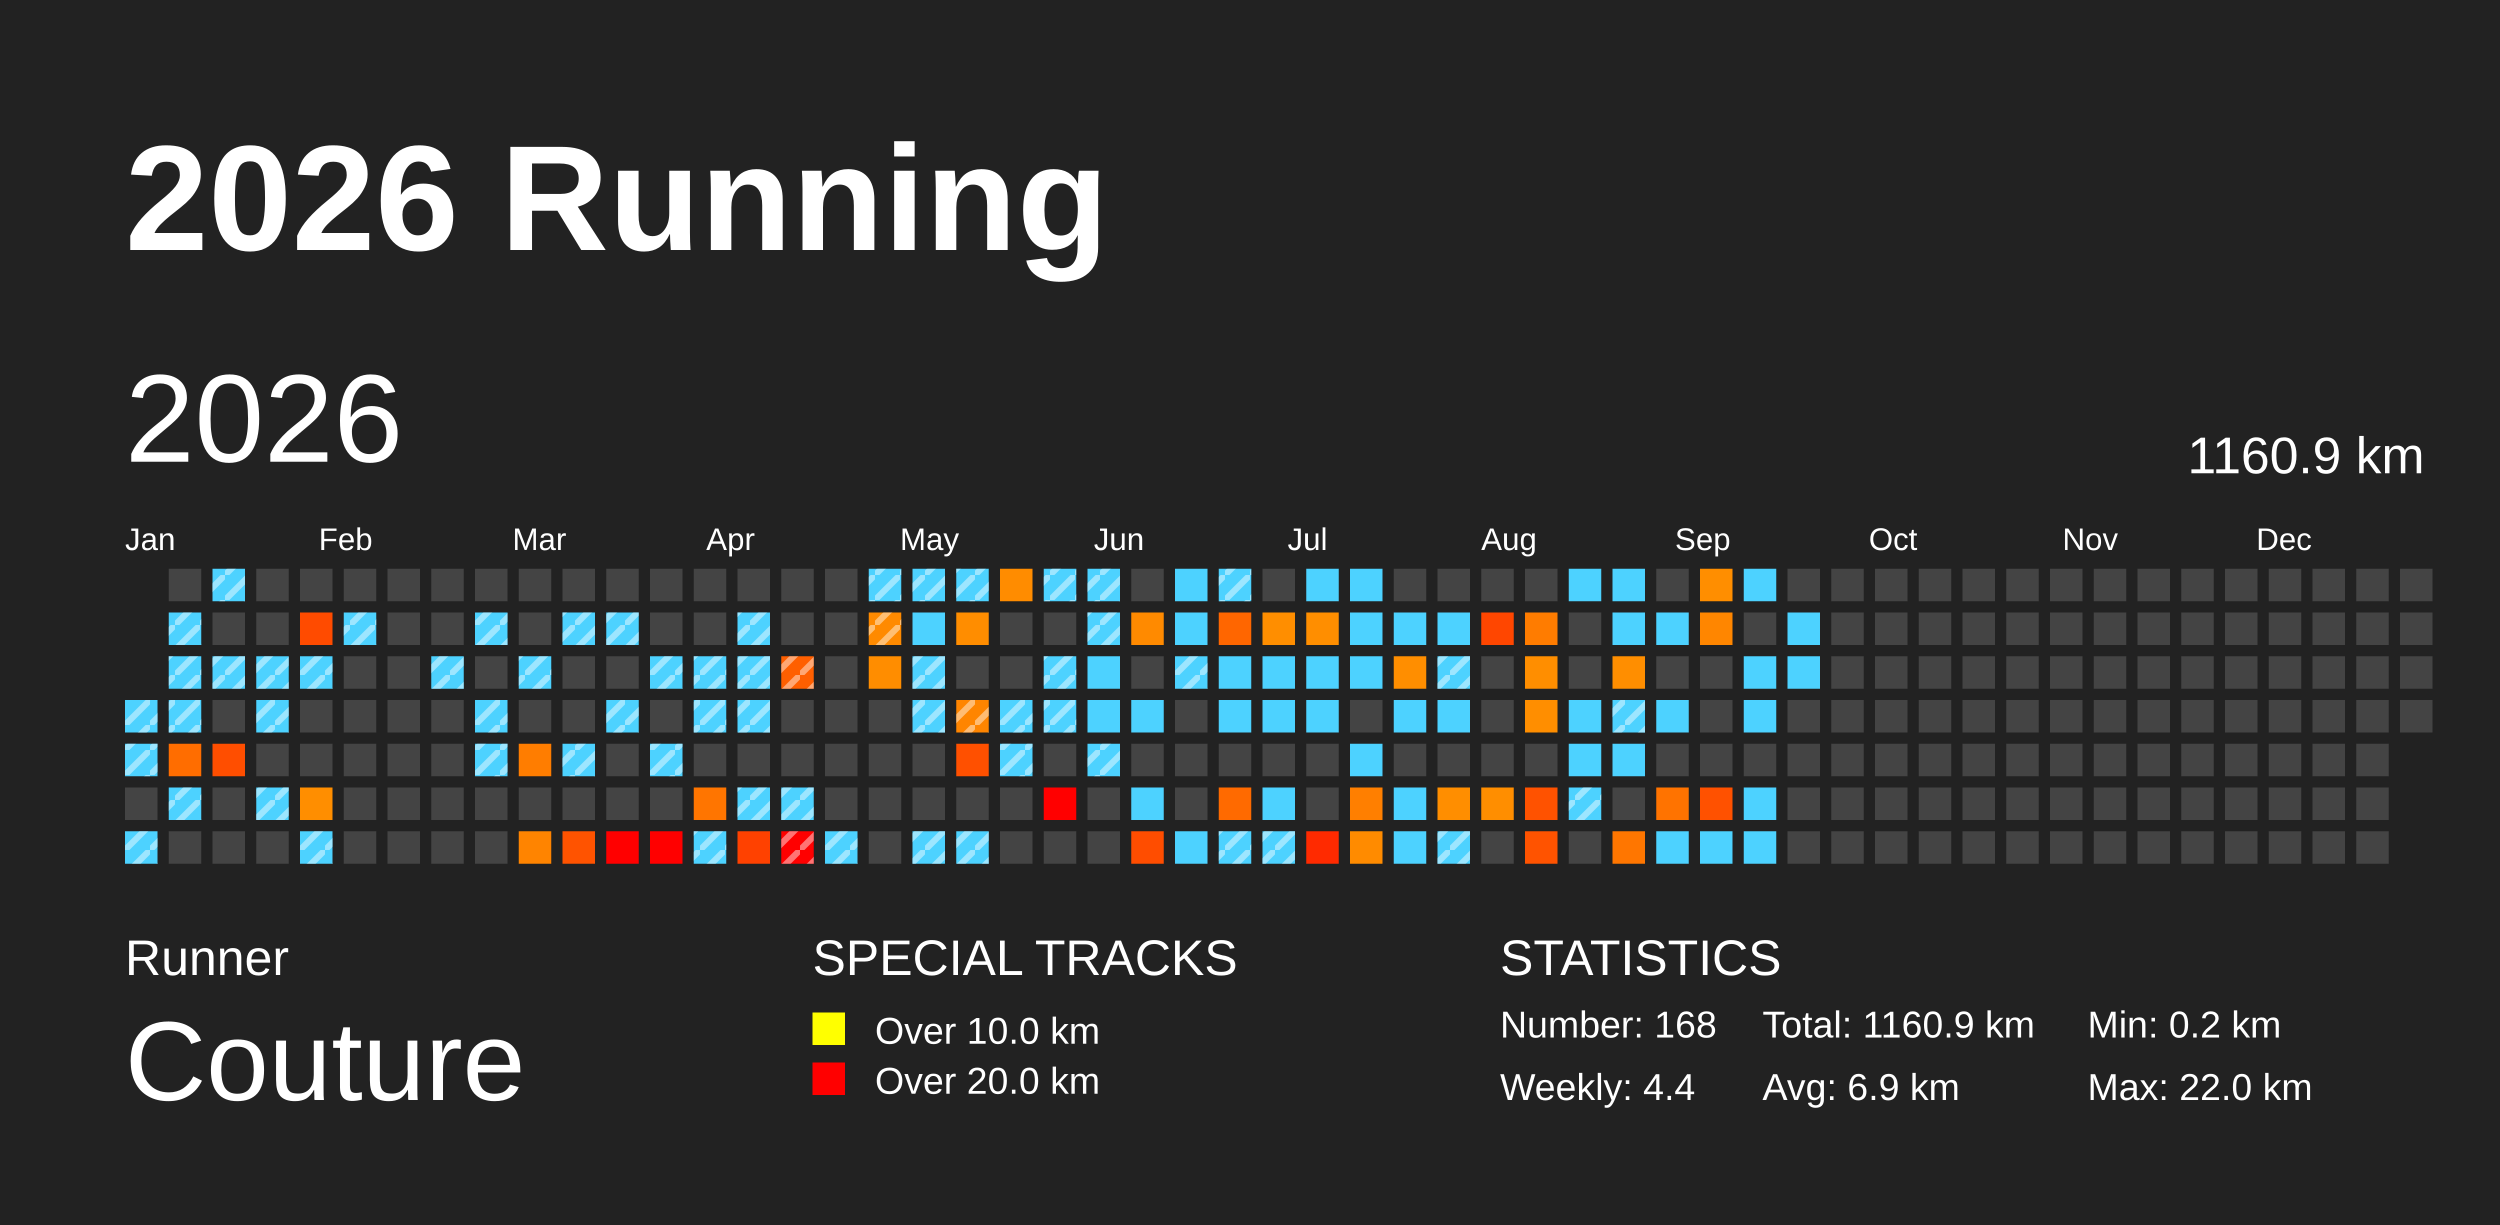
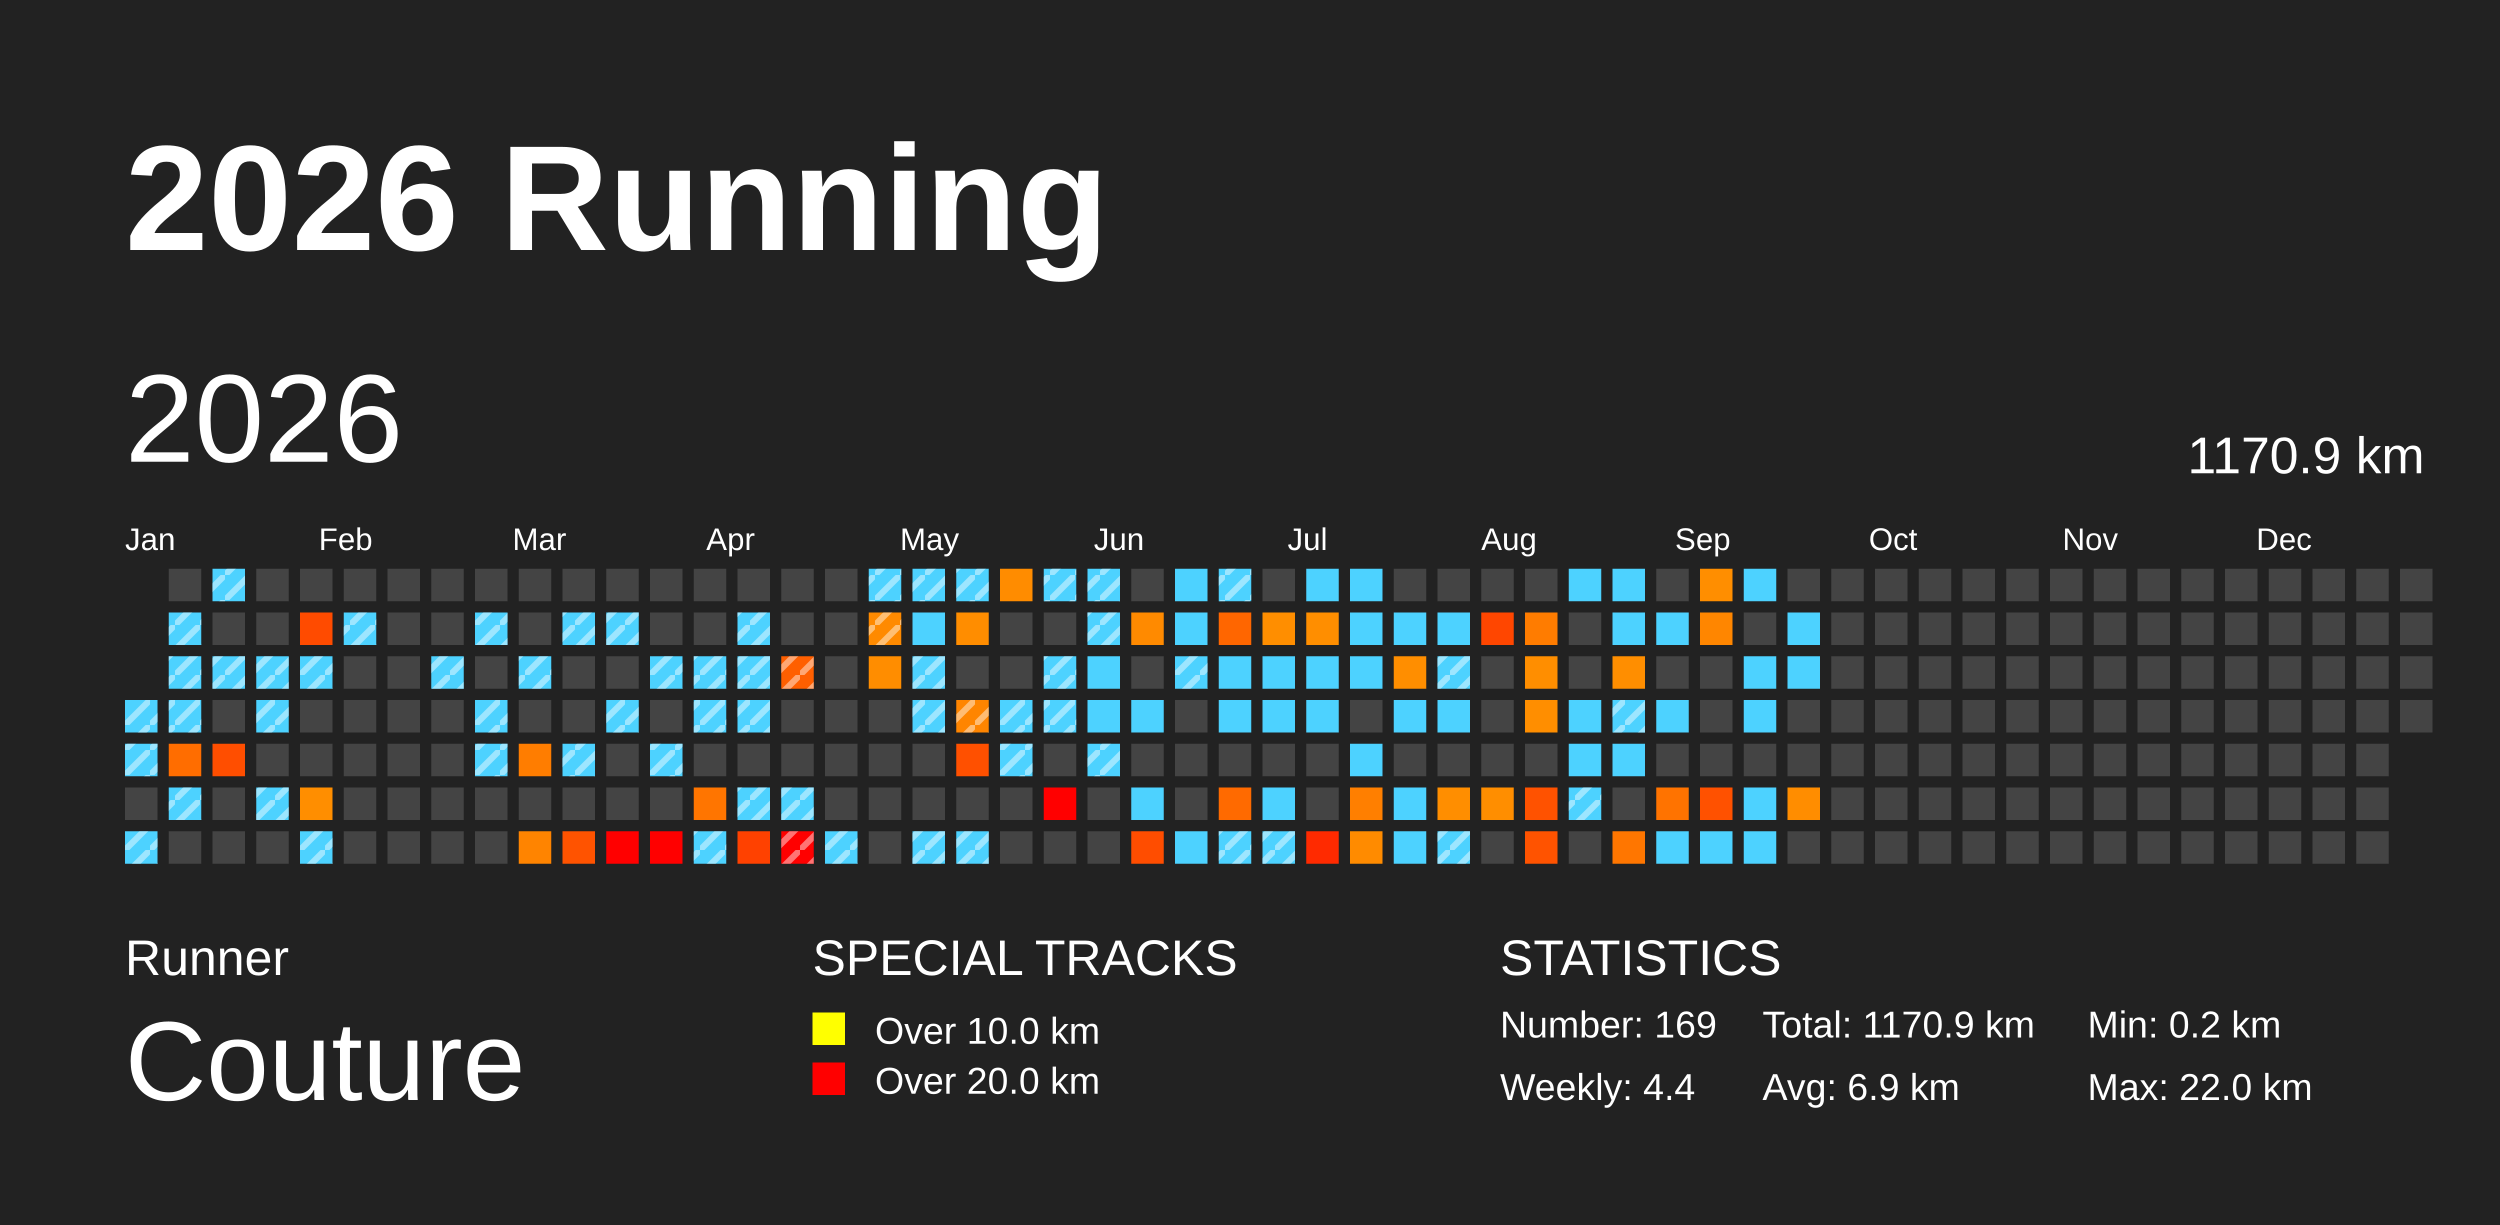
<svg xmlns="http://www.w3.org/2000/svg" baseProfile="full" height="98mm" version="1.1" viewBox="0,0,200,98" width="200mm">
  <defs>
    <pattern height="2" id="indoor-stripe" patternUnits="userSpaceOnUse" width="2">
      <line stroke="white" stroke-opacity="0.45" stroke-width="0.5" x1="0" x2="2" y1="2" y2="0" />
    </pattern>
  </defs>
  <rect fill="#222222" height="98" width="200" x="0" y="0" />
  <text fill="#FFFFFF" style="font-size:12px; font-family:Arial; font-weight:bold;" x="10" y="20">2026 Running</text>
  <text fill="#FFFFFF" style="font-size:4px; font-family:Arial" x="10" y="78">Runner</text>
  <text fill="#FFFFFF" style="font-size:9px; font-family:Arial" x="10" y="88">Couture</text>
  <text fill="#FFFFFF" style="font-size:4px; font-family:Arial" x="65" y="78">SPECIAL TRACKS</text>
  <rect fill="yellow" height="2.6" width="2.6" x="65" y="81" />
  <text fill="#FFFFFF" style="font-size:3px; font-family:Arial" x="70" y="83.5">Over 10.0 km</text>
  <rect fill="red" height="2.6" width="2.6" x="65" y="85" />
  <text fill="#FFFFFF" style="font-size:3px; font-family:Arial" x="70" y="87.5">Over 20.0 km</text>
  <text fill="#FFFFFF" style="font-size:4px; font-family:Arial" x="120" y="78">STATISTICS</text>
-   <text fill="#FFFFFF" style="font-size:3px; font-family:Arial" x="120" y="83">Number: 168</text>
+   <text fill="#FFFFFF" style="font-size:3px; font-family:Arial" x="120" y="83">Number: 169</text>
  <text fill="#FFFFFF" style="font-size:3px; font-family:Arial" x="120" y="88">Weekly: 4.4</text>
-   <text fill="#FFFFFF" style="font-size:3px; font-family:Arial" x="141" y="83">Total: 1160.9 km</text>
+   <text fill="#FFFFFF" style="font-size:3px; font-family:Arial" x="141" y="83">Total: 1170.9 km</text>
  <text fill="#FFFFFF" style="font-size:3px; font-family:Arial" x="141" y="88">Avg: 6.9 km</text>
  <text fill="#FFFFFF" style="font-size:3px; font-family:Arial" x="167" y="83">Min: 0.2 km</text>
  <text fill="#FFFFFF" style="font-size:3px; font-family:Arial" x="167" y="88">Max: 22.0 km</text>
  <text dominant-baseline="hanging" fill="#FFFFFF" style="font-size:10.0px; font-family:Arial;" x="10" y="30">2026</text>
-   <text dominant-baseline="hanging" fill="#FFFFFF" style="font-size:4.125px; font-family:Arial;" x="175" y="35">1160.9 km</text>
+   <text dominant-baseline="hanging" fill="#FFFFFF" style="font-size:4.125px; font-family:Arial;" x="175" y="35">1170.9 km</text>
  <text fill="#FFFFFF" style="font-size:2.5px; font-family:Arial" x="10.0" y="44">Jan</text>
  <text fill="#FFFFFF" style="font-size:2.5px; font-family:Arial" x="25.5" y="44">Feb</text>
  <text fill="#FFFFFF" style="font-size:2.5px; font-family:Arial" x="41.0" y="44">Mar</text>
  <text fill="#FFFFFF" style="font-size:2.5px; font-family:Arial" x="56.5" y="44">Apr</text>
  <text fill="#FFFFFF" style="font-size:2.5px; font-family:Arial" x="72.0" y="44">May</text>
  <text fill="#FFFFFF" style="font-size:2.5px; font-family:Arial" x="87.5" y="44">Jun</text>
  <text fill="#FFFFFF" style="font-size:2.5px; font-family:Arial" x="103.0" y="44">Jul</text>
  <text fill="#FFFFFF" style="font-size:2.5px; font-family:Arial" x="118.5" y="44">Aug</text>
  <text fill="#FFFFFF" style="font-size:2.5px; font-family:Arial" x="134.0" y="44">Sep</text>
  <text fill="#FFFFFF" style="font-size:2.5px; font-family:Arial" x="149.5" y="44">Oct</text>
  <text fill="#FFFFFF" style="font-size:2.5px; font-family:Arial" x="165.0" y="44">Nov</text>
  <text fill="#FFFFFF" style="font-size:2.5px; font-family:Arial" x="180.5" y="44">Dec</text>
  <rect fill="#4dd2ff" height="2.6" width="2.6" x="10.0" y="56.0" />
  <rect fill="url(#indoor-stripe)" height="2.6" style="pointer-events: none;" width="2.6" x="10.0" y="56.0" />
  <rect fill="#4dd2ff" height="2.6" width="2.6" x="10.0" y="59.5" />
  <rect fill="url(#indoor-stripe)" height="2.6" style="pointer-events: none;" width="2.6" x="10.0" y="59.5" />
  <rect fill="#444444" height="2.6" width="2.6" x="10.0" y="63.0" />
  <rect fill="#4dd2ff" height="2.6" width="2.6" x="10.0" y="66.5" />
  <rect fill="url(#indoor-stripe)" height="2.6" style="pointer-events: none;" width="2.6" x="10.0" y="66.5" />
  <rect fill="#444444" height="2.6" width="2.6" x="13.5" y="45.5" />
  <rect fill="#4dd2ff" height="2.6" width="2.6" x="13.5" y="49.0" />
  <rect fill="url(#indoor-stripe)" height="2.6" style="pointer-events: none;" width="2.6" x="13.5" y="49.0" />
  <rect fill="#4dd2ff" height="2.6" width="2.6" x="13.5" y="52.5" />
  <rect fill="url(#indoor-stripe)" height="2.6" style="pointer-events: none;" width="2.6" x="13.5" y="52.5" />
  <rect fill="#4dd2ff" height="2.6" width="2.6" x="13.5" y="56.0" />
  <rect fill="url(#indoor-stripe)" height="2.6" style="pointer-events: none;" width="2.6" x="13.5" y="56.0" />
  <rect fill="#ff6d00" height="2.6" width="2.6" x="13.5" y="59.5" />
  <rect fill="#4dd2ff" height="2.6" width="2.6" x="13.5" y="63.0" />
  <rect fill="url(#indoor-stripe)" height="2.6" style="pointer-events: none;" width="2.6" x="13.5" y="63.0" />
  <rect fill="#444444" height="2.6" width="2.6" x="13.5" y="66.5" />
  <rect fill="#4dd2ff" height="2.6" width="2.6" x="17.0" y="45.5" />
  <rect fill="url(#indoor-stripe)" height="2.6" style="pointer-events: none;" width="2.6" x="17.0" y="45.5" />
  <rect fill="#444444" height="2.6" width="2.6" x="17.0" y="49.0" />
  <rect fill="#4dd2ff" height="2.6" width="2.6" x="17.0" y="52.5" />
  <rect fill="url(#indoor-stripe)" height="2.6" style="pointer-events: none;" width="2.6" x="17.0" y="52.5" />
  <rect fill="#444444" height="2.6" width="2.6" x="17.0" y="56.0" />
  <rect fill="#ff4e00" height="2.6" width="2.6" x="17.0" y="59.5" />
  <rect fill="#444444" height="2.6" width="2.6" x="17.0" y="63.0" />
  <rect fill="#444444" height="2.6" width="2.6" x="17.0" y="66.5" />
  <rect fill="#444444" height="2.6" width="2.6" x="20.5" y="45.5" />
  <rect fill="#444444" height="2.6" width="2.6" x="20.5" y="49.0" />
  <rect fill="#4dd2ff" height="2.6" width="2.6" x="20.5" y="52.5" />
  <rect fill="url(#indoor-stripe)" height="2.6" style="pointer-events: none;" width="2.6" x="20.5" y="52.5" />
  <rect fill="#4dd2ff" height="2.6" width="2.6" x="20.5" y="56.0" />
  <rect fill="url(#indoor-stripe)" height="2.6" style="pointer-events: none;" width="2.6" x="20.5" y="56.0" />
  <rect fill="#444444" height="2.6" width="2.6" x="20.5" y="59.5" />
  <rect fill="#4dd2ff" height="2.6" width="2.6" x="20.5" y="63.0" />
  <rect fill="url(#indoor-stripe)" height="2.6" style="pointer-events: none;" width="2.6" x="20.5" y="63.0" />
  <rect fill="#444444" height="2.6" width="2.6" x="20.5" y="66.5" />
  <rect fill="#444444" height="2.6" width="2.6" x="24.0" y="45.5" />
  <rect fill="#ff4b00" height="2.6" width="2.6" x="24.0" y="49.0" />
  <rect fill="#4dd2ff" height="2.6" width="2.6" x="24.0" y="52.5" />
  <rect fill="url(#indoor-stripe)" height="2.6" style="pointer-events: none;" width="2.6" x="24.0" y="52.5" />
  <rect fill="#444444" height="2.6" width="2.6" x="24.0" y="56.0" />
  <rect fill="#444444" height="2.6" width="2.6" x="24.0" y="59.5" />
  <rect fill="#ff8e00" height="2.6" width="2.6" x="24.0" y="63.0" />
  <rect fill="#4dd2ff" height="2.6" width="2.6" x="24.0" y="66.5" />
  <rect fill="url(#indoor-stripe)" height="2.6" style="pointer-events: none;" width="2.6" x="24.0" y="66.5" />
  <rect fill="#444444" height="2.6" width="2.6" x="27.5" y="45.5" />
  <rect fill="#4dd2ff" height="2.6" width="2.6" x="27.5" y="49.0" />
  <rect fill="url(#indoor-stripe)" height="2.6" style="pointer-events: none;" width="2.6" x="27.5" y="49.0" />
  <rect fill="#444444" height="2.6" width="2.6" x="27.5" y="52.5" />
  <rect fill="#444444" height="2.6" width="2.6" x="27.5" y="56.0" />
  <rect fill="#444444" height="2.6" width="2.6" x="27.5" y="59.5" />
  <rect fill="#444444" height="2.6" width="2.6" x="27.5" y="63.0" />
  <rect fill="#444444" height="2.6" width="2.6" x="27.5" y="66.5" />
  <rect fill="#444444" height="2.6" width="2.6" x="31.0" y="45.5" />
  <rect fill="#444444" height="2.6" width="2.6" x="31.0" y="49.0" />
  <rect fill="#444444" height="2.6" width="2.6" x="31.0" y="52.5" />
  <rect fill="#444444" height="2.6" width="2.6" x="31.0" y="56.0" />
  <rect fill="#444444" height="2.6" width="2.6" x="31.0" y="59.5" />
  <rect fill="#444444" height="2.6" width="2.6" x="31.0" y="63.0" />
  <rect fill="#444444" height="2.6" width="2.6" x="31.0" y="66.5" />
  <rect fill="#444444" height="2.6" width="2.6" x="34.5" y="45.5" />
  <rect fill="#444444" height="2.6" width="2.6" x="34.5" y="49.0" />
  <rect fill="#4dd2ff" height="2.6" width="2.6" x="34.5" y="52.5" />
  <rect fill="url(#indoor-stripe)" height="2.6" style="pointer-events: none;" width="2.6" x="34.5" y="52.5" />
  <rect fill="#444444" height="2.6" width="2.6" x="34.5" y="56.0" />
  <rect fill="#444444" height="2.6" width="2.6" x="34.5" y="59.5" />
  <rect fill="#444444" height="2.6" width="2.6" x="34.5" y="63.0" />
  <rect fill="#444444" height="2.6" width="2.6" x="34.5" y="66.5" />
  <rect fill="#444444" height="2.6" width="2.6" x="38.0" y="45.5" />
  <rect fill="#4dd2ff" height="2.6" width="2.6" x="38.0" y="49.0" />
  <rect fill="url(#indoor-stripe)" height="2.6" style="pointer-events: none;" width="2.6" x="38.0" y="49.0" />
  <rect fill="#444444" height="2.6" width="2.6" x="38.0" y="52.5" />
  <rect fill="#4dd2ff" height="2.6" width="2.6" x="38.0" y="56.0" />
  <rect fill="url(#indoor-stripe)" height="2.6" style="pointer-events: none;" width="2.6" x="38.0" y="56.0" />
  <rect fill="#4dd2ff" height="2.6" width="2.6" x="38.0" y="59.5" />
  <rect fill="url(#indoor-stripe)" height="2.6" style="pointer-events: none;" width="2.6" x="38.0" y="59.5" />
  <rect fill="#444444" height="2.6" width="2.6" x="38.0" y="63.0" />
  <rect fill="#444444" height="2.6" width="2.6" x="38.0" y="66.5" />
  <rect fill="#444444" height="2.6" width="2.6" x="41.5" y="45.5" />
  <rect fill="#444444" height="2.6" width="2.6" x="41.5" y="49.0" />
  <rect fill="#4dd2ff" height="2.6" width="2.6" x="41.5" y="52.5" />
  <rect fill="url(#indoor-stripe)" height="2.6" style="pointer-events: none;" width="2.6" x="41.5" y="52.5" />
  <rect fill="#444444" height="2.6" width="2.6" x="41.5" y="56.0" />
  <rect fill="#ff7d00" height="2.6" width="2.6" x="41.5" y="59.5" />
  <rect fill="#444444" height="2.6" width="2.6" x="41.5" y="63.0" />
  <rect fill="#ff8400" height="2.6" width="2.6" x="41.5" y="66.5" />
  <rect fill="#444444" height="2.6" width="2.6" x="45.0" y="45.5" />
  <rect fill="#4dd2ff" height="2.6" width="2.6" x="45.0" y="49.0" />
  <rect fill="url(#indoor-stripe)" height="2.6" style="pointer-events: none;" width="2.6" x="45.0" y="49.0" />
  <rect fill="#444444" height="2.6" width="2.6" x="45.0" y="52.5" />
  <rect fill="#444444" height="2.6" width="2.6" x="45.0" y="56.0" />
  <rect fill="#4dd2ff" height="2.6" width="2.6" x="45.0" y="59.5" />
  <rect fill="url(#indoor-stripe)" height="2.6" style="pointer-events: none;" width="2.6" x="45.0" y="59.5" />
  <rect fill="#444444" height="2.6" width="2.6" x="45.0" y="63.0" />
  <rect fill="#ff5300" height="2.6" width="2.6" x="45.0" y="66.5" />
  <rect fill="#444444" height="2.6" width="2.6" x="48.5" y="45.5" />
  <rect fill="#4dd2ff" height="2.6" width="2.6" x="48.5" y="49.0" />
  <rect fill="url(#indoor-stripe)" height="2.6" style="pointer-events: none;" width="2.6" x="48.5" y="49.0" />
  <rect fill="#444444" height="2.6" width="2.6" x="48.5" y="52.5" />
  <rect fill="#4dd2ff" height="2.6" width="2.6" x="48.5" y="56.0" />
  <rect fill="url(#indoor-stripe)" height="2.6" style="pointer-events: none;" width="2.6" x="48.5" y="56.0" />
  <rect fill="#444444" height="2.6" width="2.6" x="48.5" y="59.5" />
  <rect fill="#444444" height="2.6" width="2.6" x="48.5" y="63.0" />
  <rect fill="red" height="2.6" width="2.6" x="48.5" y="66.5" />
  <rect fill="#444444" height="2.6" width="2.6" x="52.0" y="45.5" />
  <rect fill="#444444" height="2.6" width="2.6" x="52.0" y="49.0" />
  <rect fill="#4dd2ff" height="2.6" width="2.6" x="52.0" y="52.5" />
  <rect fill="url(#indoor-stripe)" height="2.6" style="pointer-events: none;" width="2.6" x="52.0" y="52.5" />
  <rect fill="#444444" height="2.6" width="2.6" x="52.0" y="56.0" />
  <rect fill="#4dd2ff" height="2.6" width="2.6" x="52.0" y="59.5" />
  <rect fill="url(#indoor-stripe)" height="2.6" style="pointer-events: none;" width="2.6" x="52.0" y="59.5" />
  <rect fill="#444444" height="2.6" width="2.6" x="52.0" y="63.0" />
  <rect fill="red" height="2.6" width="2.6" x="52.0" y="66.5" />
  <rect fill="#444444" height="2.6" width="2.6" x="55.5" y="45.5" />
  <rect fill="#444444" height="2.6" width="2.6" x="55.5" y="49.0" />
  <rect fill="#4dd2ff" height="2.6" width="2.6" x="55.5" y="52.5" />
  <rect fill="url(#indoor-stripe)" height="2.6" style="pointer-events: none;" width="2.6" x="55.5" y="52.5" />
  <rect fill="#4dd2ff" height="2.6" width="2.6" x="55.5" y="56.0" />
  <rect fill="url(#indoor-stripe)" height="2.6" style="pointer-events: none;" width="2.6" x="55.5" y="56.0" />
  <rect fill="#444444" height="2.6" width="2.6" x="55.5" y="59.5" />
  <rect fill="#ff7500" height="2.6" width="2.6" x="55.5" y="63.0" />
  <rect fill="#4dd2ff" height="2.6" width="2.6" x="55.5" y="66.5" />
  <rect fill="url(#indoor-stripe)" height="2.6" style="pointer-events: none;" width="2.6" x="55.5" y="66.5" />
  <rect fill="#444444" height="2.6" width="2.6" x="59.0" y="45.5" />
  <rect fill="#4dd2ff" height="2.6" width="2.6" x="59.0" y="49.0" />
  <rect fill="url(#indoor-stripe)" height="2.6" style="pointer-events: none;" width="2.6" x="59.0" y="49.0" />
  <rect fill="#4dd2ff" height="2.6" width="2.6" x="59.0" y="52.5" />
  <rect fill="url(#indoor-stripe)" height="2.6" style="pointer-events: none;" width="2.6" x="59.0" y="52.5" />
  <rect fill="#4dd2ff" height="2.6" width="2.6" x="59.0" y="56.0" />
  <rect fill="url(#indoor-stripe)" height="2.6" style="pointer-events: none;" width="2.6" x="59.0" y="56.0" />
  <rect fill="#444444" height="2.6" width="2.6" x="59.0" y="59.5" />
  <rect fill="#4dd2ff" height="2.6" width="2.6" x="59.0" y="63.0" />
  <rect fill="url(#indoor-stripe)" height="2.6" style="pointer-events: none;" width="2.6" x="59.0" y="63.0" />
  <rect fill="#ff4100" height="2.6" width="2.6" x="59.0" y="66.5" />
  <rect fill="#444444" height="2.6" width="2.6" x="62.5" y="45.5" />
  <rect fill="#444444" height="2.6" width="2.6" x="62.5" y="49.0" />
  <rect fill="#ff5f00" height="2.6" width="2.6" x="62.5" y="52.5" />
  <rect fill="url(#indoor-stripe)" height="2.6" style="pointer-events: none;" width="2.6" x="62.5" y="52.5" />
  <rect fill="#444444" height="2.6" width="2.6" x="62.5" y="56.0" />
  <rect fill="#444444" height="2.6" width="2.6" x="62.5" y="59.5" />
  <rect fill="#4dd2ff" height="2.6" width="2.6" x="62.5" y="63.0" />
  <rect fill="url(#indoor-stripe)" height="2.6" style="pointer-events: none;" width="2.6" x="62.5" y="63.0" />
  <rect fill="red" height="2.6" width="2.6" x="62.5" y="66.5" />
  <rect fill="url(#indoor-stripe)" height="2.6" style="pointer-events: none;" width="2.6" x="62.5" y="66.5" />
  <rect fill="#444444" height="2.6" width="2.6" x="66.0" y="45.5" />
  <rect fill="#444444" height="2.6" width="2.6" x="66.0" y="49.0" />
  <rect fill="#444444" height="2.6" width="2.6" x="66.0" y="52.5" />
  <rect fill="#444444" height="2.6" width="2.6" x="66.0" y="56.0" />
  <rect fill="#444444" height="2.6" width="2.6" x="66.0" y="59.5" />
  <rect fill="#444444" height="2.6" width="2.6" x="66.0" y="63.0" />
  <rect fill="#4dd2ff" height="2.6" width="2.6" x="66.0" y="66.5" />
  <rect fill="url(#indoor-stripe)" height="2.6" style="pointer-events: none;" width="2.6" x="66.0" y="66.5" />
  <rect fill="#4dd2ff" height="2.6" width="2.6" x="69.5" y="45.5" />
  <rect fill="url(#indoor-stripe)" height="2.6" style="pointer-events: none;" width="2.6" x="69.5" y="45.5" />
  <rect fill="#ff8a00" height="2.6" width="2.6" x="69.5" y="49.0" />
  <rect fill="url(#indoor-stripe)" height="2.6" style="pointer-events: none;" width="2.6" x="69.5" y="49.0" />
  <rect fill="#ff8d00" height="2.6" width="2.6" x="69.5" y="52.5" />
  <rect fill="#444444" height="2.6" width="2.6" x="69.5" y="56.0" />
  <rect fill="#444444" height="2.6" width="2.6" x="69.5" y="59.5" />
  <rect fill="#444444" height="2.6" width="2.6" x="69.5" y="63.0" />
  <rect fill="#444444" height="2.6" width="2.6" x="69.5" y="66.5" />
  <rect fill="#4dd2ff" height="2.6" width="2.6" x="73.0" y="45.5" />
  <rect fill="url(#indoor-stripe)" height="2.6" style="pointer-events: none;" width="2.6" x="73.0" y="45.5" />
  <rect fill="#4dd2ff" height="2.6" width="2.6" x="73.0" y="49.0" />
  <rect fill="#4dd2ff" height="2.6" width="2.6" x="73.0" y="52.5" />
  <rect fill="url(#indoor-stripe)" height="2.6" style="pointer-events: none;" width="2.6" x="73.0" y="52.5" />
  <rect fill="#4dd2ff" height="2.6" width="2.6" x="73.0" y="56.0" />
  <rect fill="url(#indoor-stripe)" height="2.6" style="pointer-events: none;" width="2.6" x="73.0" y="56.0" />
  <rect fill="#444444" height="2.6" width="2.6" x="73.0" y="59.5" />
  <rect fill="#444444" height="2.6" width="2.6" x="73.0" y="63.0" />
  <rect fill="#4dd2ff" height="2.6" width="2.6" x="73.0" y="66.5" />
  <rect fill="url(#indoor-stripe)" height="2.6" style="pointer-events: none;" width="2.6" x="73.0" y="66.5" />
  <rect fill="#4dd2ff" height="2.6" width="2.6" x="76.5" y="45.5" />
  <rect fill="url(#indoor-stripe)" height="2.6" style="pointer-events: none;" width="2.6" x="76.5" y="45.5" />
  <rect fill="#ff8d00" height="2.6" width="2.6" x="76.5" y="49.0" />
  <rect fill="#444444" height="2.6" width="2.6" x="76.5" y="52.5" />
  <rect fill="#ff8500" height="2.6" width="2.6" x="76.5" y="56.0" />
  <rect fill="url(#indoor-stripe)" height="2.6" style="pointer-events: none;" width="2.6" x="76.5" y="56.0" />
  <rect fill="#ff5000" height="2.6" width="2.6" x="76.5" y="59.5" />
  <rect fill="#444444" height="2.6" width="2.6" x="76.5" y="63.0" />
  <rect fill="#4dd2ff" height="2.6" width="2.6" x="76.5" y="66.5" />
  <rect fill="url(#indoor-stripe)" height="2.6" style="pointer-events: none;" width="2.6" x="76.5" y="66.5" />
  <rect fill="#ff8c00" height="2.6" width="2.6" x="80.0" y="45.5" />
  <rect fill="#444444" height="2.6" width="2.6" x="80.0" y="49.0" />
  <rect fill="#444444" height="2.6" width="2.6" x="80.0" y="52.5" />
  <rect fill="#4dd2ff" height="2.6" width="2.6" x="80.0" y="56.0" />
  <rect fill="url(#indoor-stripe)" height="2.6" style="pointer-events: none;" width="2.6" x="80.0" y="56.0" />
  <rect fill="#4dd2ff" height="2.6" width="2.6" x="80.0" y="59.5" />
  <rect fill="url(#indoor-stripe)" height="2.6" style="pointer-events: none;" width="2.6" x="80.0" y="59.5" />
  <rect fill="#444444" height="2.6" width="2.6" x="80.0" y="63.0" />
  <rect fill="#444444" height="2.6" width="2.6" x="80.0" y="66.5" />
  <rect fill="#4dd2ff" height="2.6" width="2.6" x="83.5" y="45.5" />
  <rect fill="url(#indoor-stripe)" height="2.6" style="pointer-events: none;" width="2.6" x="83.5" y="45.5" />
  <rect fill="#444444" height="2.6" width="2.6" x="83.5" y="49.0" />
  <rect fill="#4dd2ff" height="2.6" width="2.6" x="83.5" y="52.5" />
  <rect fill="url(#indoor-stripe)" height="2.6" style="pointer-events: none;" width="2.6" x="83.5" y="52.5" />
  <rect fill="#4dd2ff" height="2.6" width="2.6" x="83.5" y="56.0" />
  <rect fill="url(#indoor-stripe)" height="2.6" style="pointer-events: none;" width="2.6" x="83.5" y="56.0" />
  <rect fill="#444444" height="2.6" width="2.6" x="83.5" y="59.5" />
  <rect fill="red" height="2.6" width="2.6" x="83.5" y="63.0" />
  <rect fill="#444444" height="2.6" width="2.6" x="83.5" y="66.5" />
  <rect fill="#4dd2ff" height="2.6" width="2.6" x="87.0" y="45.5" />
  <rect fill="url(#indoor-stripe)" height="2.6" style="pointer-events: none;" width="2.6" x="87.0" y="45.5" />
  <rect fill="#4dd2ff" height="2.6" width="2.6" x="87.0" y="49.0" />
  <rect fill="url(#indoor-stripe)" height="2.6" style="pointer-events: none;" width="2.6" x="87.0" y="49.0" />
  <rect fill="#4dd2ff" height="2.6" width="2.6" x="87.0" y="52.5" />
  <rect fill="#4dd2ff" height="2.6" width="2.6" x="87.0" y="56.0" />
  <rect fill="#4dd2ff" height="2.6" width="2.6" x="87.0" y="59.5" />
  <rect fill="url(#indoor-stripe)" height="2.6" style="pointer-events: none;" width="2.6" x="87.0" y="59.5" />
  <rect fill="#444444" height="2.6" width="2.6" x="87.0" y="63.0" />
  <rect fill="#444444" height="2.6" width="2.6" x="87.0" y="66.5" />
  <rect fill="#444444" height="2.6" width="2.6" x="90.5" y="45.5" />
  <rect fill="#ff8a00" height="2.6" width="2.6" x="90.5" y="49.0" />
  <rect fill="#444444" height="2.6" width="2.6" x="90.5" y="52.5" />
  <rect fill="#4dd2ff" height="2.6" width="2.6" x="90.5" y="56.0" />
  <rect fill="#444444" height="2.6" width="2.6" x="90.5" y="59.5" />
  <rect fill="#4dd2ff" height="2.6" width="2.6" x="90.5" y="63.0" />
  <rect fill="#ff4d00" height="2.6" width="2.6" x="90.5" y="66.5" />
  <rect fill="#4dd2ff" height="2.6" width="2.6" x="94.0" y="45.5" />
  <rect fill="#4dd2ff" height="2.6" width="2.6" x="94.0" y="49.0" />
  <rect fill="#4dd2ff" height="2.6" width="2.6" x="94.0" y="52.5" />
  <rect fill="url(#indoor-stripe)" height="2.6" style="pointer-events: none;" width="2.6" x="94.0" y="52.5" />
  <rect fill="#444444" height="2.6" width="2.6" x="94.0" y="56.0" />
  <rect fill="#444444" height="2.6" width="2.6" x="94.0" y="59.5" />
  <rect fill="#444444" height="2.6" width="2.6" x="94.0" y="63.0" />
  <rect fill="#4dd2ff" height="2.6" width="2.6" x="94.0" y="66.5" />
  <rect fill="#4dd2ff" height="2.6" width="2.6" x="97.5" y="45.5" />
  <rect fill="url(#indoor-stripe)" height="2.6" style="pointer-events: none;" width="2.6" x="97.5" y="45.5" />
  <rect fill="#ff6600" height="2.6" width="2.6" x="97.5" y="49.0" />
  <rect fill="#4dd2ff" height="2.6" width="2.6" x="97.5" y="52.5" />
  <rect fill="#4dd2ff" height="2.6" width="2.6" x="97.5" y="56.0" />
  <rect fill="#444444" height="2.6" width="2.6" x="97.5" y="59.5" />
  <rect fill="#ff6a00" height="2.6" width="2.6" x="97.5" y="63.0" />
  <rect fill="#4dd2ff" height="2.6" width="2.6" x="97.5" y="66.5" />
  <rect fill="url(#indoor-stripe)" height="2.6" style="pointer-events: none;" width="2.6" x="97.5" y="66.5" />
  <rect fill="#444444" height="2.6" width="2.6" x="101.0" y="45.5" />
  <rect fill="#ff8e00" height="2.6" width="2.6" x="101.0" y="49.0" />
  <rect fill="#4dd2ff" height="2.6" width="2.6" x="101.0" y="52.5" />
  <rect fill="#4dd2ff" height="2.6" width="2.6" x="101.0" y="56.0" />
  <rect fill="#444444" height="2.6" width="2.6" x="101.0" y="59.5" />
  <rect fill="#4dd2ff" height="2.6" width="2.6" x="101.0" y="63.0" />
  <rect fill="#4dd2ff" height="2.6" width="2.6" x="101.0" y="66.5" />
  <rect fill="url(#indoor-stripe)" height="2.6" style="pointer-events: none;" width="2.6" x="101.0" y="66.5" />
  <rect fill="#4dd2ff" height="2.6" width="2.6" x="104.5" y="45.5" />
  <rect fill="#ff8e00" height="2.6" width="2.6" x="104.5" y="49.0" />
  <rect fill="#4dd2ff" height="2.6" width="2.6" x="104.5" y="52.5" />
  <rect fill="#4dd2ff" height="2.6" width="2.6" x="104.5" y="56.0" />
  <rect fill="#444444" height="2.6" width="2.6" x="104.5" y="59.5" />
  <rect fill="#444444" height="2.6" width="2.6" x="104.5" y="63.0" />
  <rect fill="#ff2a00" height="2.6" width="2.6" x="104.5" y="66.5" />
  <rect fill="#4dd2ff" height="2.6" width="2.6" x="108.0" y="45.5" />
  <rect fill="#4dd2ff" height="2.6" width="2.6" x="108.0" y="49.0" />
  <rect fill="#4dd2ff" height="2.6" width="2.6" x="108.0" y="52.5" />
  <rect fill="#444444" height="2.6" width="2.6" x="108.0" y="56.0" />
  <rect fill="#4dd2ff" height="2.6" width="2.6" x="108.0" y="59.5" />
  <rect fill="#ff7f00" height="2.6" width="2.6" x="108.0" y="63.0" />
  <rect fill="#ff8b00" height="2.6" width="2.6" x="108.0" y="66.5" />
  <rect fill="#444444" height="2.6" width="2.6" x="111.5" y="45.5" />
  <rect fill="#4dd2ff" height="2.6" width="2.6" x="111.5" y="49.0" />
  <rect fill="#ff8e00" height="2.6" width="2.6" x="111.5" y="52.5" />
  <rect fill="#4dd2ff" height="2.6" width="2.6" x="111.5" y="56.0" />
  <rect fill="#444444" height="2.6" width="2.6" x="111.5" y="59.5" />
  <rect fill="#4dd2ff" height="2.6" width="2.6" x="111.5" y="63.0" />
  <rect fill="#4dd2ff" height="2.6" width="2.6" x="111.5" y="66.5" />
  <rect fill="#444444" height="2.6" width="2.6" x="115.0" y="45.5" />
  <rect fill="#4dd2ff" height="2.6" width="2.6" x="115.0" y="49.0" />
  <rect fill="#4dd2ff" height="2.6" width="2.6" x="115.0" y="52.5" />
  <rect fill="url(#indoor-stripe)" height="2.6" style="pointer-events: none;" width="2.6" x="115.0" y="52.5" />
  <rect fill="#4dd2ff" height="2.6" width="2.6" x="115.0" y="56.0" />
  <rect fill="#444444" height="2.6" width="2.6" x="115.0" y="59.5" />
  <rect fill="#ff8e00" height="2.6" width="2.6" x="115.0" y="63.0" />
  <rect fill="#4dd2ff" height="2.6" width="2.6" x="115.0" y="66.5" />
  <rect fill="url(#indoor-stripe)" height="2.6" style="pointer-events: none;" width="2.6" x="115.0" y="66.5" />
  <rect fill="#444444" height="2.6" width="2.6" x="118.5" y="45.5" />
  <rect fill="#ff4600" height="2.6" width="2.6" x="118.5" y="49.0" />
  <rect fill="#444444" height="2.6" width="2.6" x="118.5" y="52.5" />
  <rect fill="#444444" height="2.6" width="2.6" x="118.5" y="56.0" />
  <rect fill="#444444" height="2.6" width="2.6" x="118.5" y="59.5" />
  <rect fill="#ff8e00" height="2.6" width="2.6" x="118.5" y="63.0" />
  <rect fill="#444444" height="2.6" width="2.6" x="118.5" y="66.5" />
  <rect fill="#444444" height="2.6" width="2.6" x="122.0" y="45.5" />
  <rect fill="#ff7c00" height="2.6" width="2.6" x="122.0" y="49.0" />
  <rect fill="#ff8e00" height="2.6" width="2.6" x="122.0" y="52.5" />
  <rect fill="#ff8e00" height="2.6" width="2.6" x="122.0" y="56.0" />
  <rect fill="#444444" height="2.6" width="2.6" x="122.0" y="59.5" />
  <rect fill="#ff5200" height="2.6" width="2.6" x="122.0" y="63.0" />
  <rect fill="#ff5300" height="2.6" width="2.6" x="122.0" y="66.5" />
  <rect fill="#4dd2ff" height="2.6" width="2.6" x="125.5" y="45.5" />
  <rect fill="#444444" height="2.6" width="2.6" x="125.5" y="49.0" />
  <rect fill="#444444" height="2.6" width="2.6" x="125.5" y="52.5" />
  <rect fill="#4dd2ff" height="2.6" width="2.6" x="125.5" y="56.0" />
  <rect fill="#4dd2ff" height="2.6" width="2.6" x="125.5" y="59.5" />
  <rect fill="#4dd2ff" height="2.6" width="2.6" x="125.5" y="63.0" />
  <rect fill="url(#indoor-stripe)" height="2.6" style="pointer-events: none;" width="2.6" x="125.5" y="63.0" />
  <rect fill="#444444" height="2.6" width="2.6" x="125.5" y="66.5" />
  <rect fill="#4dd2ff" height="2.6" width="2.6" x="129.0" y="45.5" />
  <rect fill="#4dd2ff" height="2.6" width="2.6" x="129.0" y="49.0" />
  <rect fill="#ff8e00" height="2.6" width="2.6" x="129.0" y="52.5" />
  <rect fill="#4dd2ff" height="2.6" width="2.6" x="129.0" y="56.0" />
  <rect fill="url(#indoor-stripe)" height="2.6" style="pointer-events: none;" width="2.6" x="129.0" y="56.0" />
  <rect fill="#4dd2ff" height="2.6" width="2.6" x="129.0" y="59.5" />
  <rect fill="#444444" height="2.6" width="2.6" x="129.0" y="63.0" />
  <rect fill="#ff7600" height="2.6" width="2.6" x="129.0" y="66.5" />
  <rect fill="#444444" height="2.6" width="2.6" x="132.5" y="45.5" />
  <rect fill="#4dd2ff" height="2.6" width="2.6" x="132.5" y="49.0" />
  <rect fill="#444444" height="2.6" width="2.6" x="132.5" y="52.5" />
  <rect fill="#4dd2ff" height="2.6" width="2.6" x="132.5" y="56.0" />
  <rect fill="#444444" height="2.6" width="2.6" x="132.5" y="59.5" />
  <rect fill="#ff7300" height="2.6" width="2.6" x="132.5" y="63.0" />
  <rect fill="#4dd2ff" height="2.6" width="2.6" x="132.5" y="66.5" />
  <rect fill="#ff8e00" height="2.6" width="2.6" x="136.0" y="45.5" />
  <rect fill="#ff8600" height="2.6" width="2.6" x="136.0" y="49.0" />
  <rect fill="#444444" height="2.6" width="2.6" x="136.0" y="52.5" />
  <rect fill="#444444" height="2.6" width="2.6" x="136.0" y="56.0" />
  <rect fill="#444444" height="2.6" width="2.6" x="136.0" y="59.5" />
  <rect fill="#ff5100" height="2.6" width="2.6" x="136.0" y="63.0" />
  <rect fill="#4dd2ff" height="2.6" width="2.6" x="136.0" y="66.5" />
  <rect fill="#4dd2ff" height="2.6" width="2.6" x="139.5" y="45.5" />
  <rect fill="#444444" height="2.6" width="2.6" x="139.5" y="49.0" />
  <rect fill="#4dd2ff" height="2.6" width="2.6" x="139.5" y="52.5" />
  <rect fill="#4dd2ff" height="2.6" width="2.6" x="139.5" y="56.0" />
  <rect fill="#444444" height="2.6" width="2.6" x="139.5" y="59.5" />
  <rect fill="#4dd2ff" height="2.6" width="2.6" x="139.5" y="63.0" />
  <rect fill="#4dd2ff" height="2.6" width="2.6" x="139.5" y="66.5" />
  <rect fill="#444444" height="2.6" width="2.6" x="143.0" y="45.5" />
  <rect fill="#4dd2ff" height="2.6" width="2.6" x="143.0" y="49.0" />
  <rect fill="#4dd2ff" height="2.6" width="2.6" x="143.0" y="52.5" />
  <rect fill="#444444" height="2.6" width="2.6" x="143.0" y="56.0" />
  <rect fill="#444444" height="2.6" width="2.6" x="143.0" y="59.5" />
-   <rect fill="#444444" height="2.6" width="2.6" x="143.0" y="63.0" />
+   <rect fill="#ff8d00" height="2.6" width="2.6" x="143.0" y="63.0" />
  <rect fill="#444444" height="2.6" width="2.6" x="143.0" y="66.5" />
  <rect fill="#444444" height="2.6" width="2.6" x="146.5" y="45.5" />
  <rect fill="#444444" height="2.6" width="2.6" x="146.5" y="49.0" />
  <rect fill="#444444" height="2.6" width="2.6" x="146.5" y="52.5" />
  <rect fill="#444444" height="2.6" width="2.6" x="146.5" y="56.0" />
  <rect fill="#444444" height="2.6" width="2.6" x="146.5" y="59.5" />
  <rect fill="#444444" height="2.6" width="2.6" x="146.5" y="63.0" />
  <rect fill="#444444" height="2.6" width="2.6" x="146.5" y="66.5" />
  <rect fill="#444444" height="2.6" width="2.6" x="150.0" y="45.5" />
  <rect fill="#444444" height="2.6" width="2.6" x="150.0" y="49.0" />
  <rect fill="#444444" height="2.6" width="2.6" x="150.0" y="52.5" />
  <rect fill="#444444" height="2.6" width="2.6" x="150.0" y="56.0" />
  <rect fill="#444444" height="2.6" width="2.6" x="150.0" y="59.5" />
  <rect fill="#444444" height="2.6" width="2.6" x="150.0" y="63.0" />
  <rect fill="#444444" height="2.6" width="2.6" x="150.0" y="66.5" />
  <rect fill="#444444" height="2.6" width="2.6" x="153.5" y="45.5" />
  <rect fill="#444444" height="2.6" width="2.6" x="153.5" y="49.0" />
  <rect fill="#444444" height="2.6" width="2.6" x="153.5" y="52.5" />
  <rect fill="#444444" height="2.6" width="2.6" x="153.5" y="56.0" />
  <rect fill="#444444" height="2.6" width="2.6" x="153.5" y="59.5" />
  <rect fill="#444444" height="2.6" width="2.6" x="153.5" y="63.0" />
  <rect fill="#444444" height="2.6" width="2.6" x="153.5" y="66.5" />
  <rect fill="#444444" height="2.6" width="2.6" x="157.0" y="45.5" />
  <rect fill="#444444" height="2.6" width="2.6" x="157.0" y="49.0" />
  <rect fill="#444444" height="2.6" width="2.6" x="157.0" y="52.5" />
  <rect fill="#444444" height="2.6" width="2.6" x="157.0" y="56.0" />
  <rect fill="#444444" height="2.6" width="2.6" x="157.0" y="59.5" />
  <rect fill="#444444" height="2.6" width="2.6" x="157.0" y="63.0" />
  <rect fill="#444444" height="2.6" width="2.6" x="157.0" y="66.5" />
  <rect fill="#444444" height="2.6" width="2.6" x="160.5" y="45.5" />
  <rect fill="#444444" height="2.6" width="2.6" x="160.5" y="49.0" />
  <rect fill="#444444" height="2.6" width="2.6" x="160.5" y="52.5" />
  <rect fill="#444444" height="2.6" width="2.6" x="160.5" y="56.0" />
  <rect fill="#444444" height="2.6" width="2.6" x="160.5" y="59.5" />
  <rect fill="#444444" height="2.6" width="2.6" x="160.5" y="63.0" />
  <rect fill="#444444" height="2.6" width="2.6" x="160.5" y="66.5" />
  <rect fill="#444444" height="2.6" width="2.6" x="164.0" y="45.5" />
  <rect fill="#444444" height="2.6" width="2.6" x="164.0" y="49.0" />
  <rect fill="#444444" height="2.6" width="2.6" x="164.0" y="52.5" />
  <rect fill="#444444" height="2.6" width="2.6" x="164.0" y="56.0" />
  <rect fill="#444444" height="2.6" width="2.6" x="164.0" y="59.5" />
  <rect fill="#444444" height="2.6" width="2.6" x="164.0" y="63.0" />
  <rect fill="#444444" height="2.6" width="2.6" x="164.0" y="66.5" />
  <rect fill="#444444" height="2.6" width="2.6" x="167.5" y="45.5" />
  <rect fill="#444444" height="2.6" width="2.6" x="167.5" y="49.0" />
  <rect fill="#444444" height="2.6" width="2.6" x="167.5" y="52.5" />
  <rect fill="#444444" height="2.6" width="2.6" x="167.5" y="56.0" />
  <rect fill="#444444" height="2.6" width="2.6" x="167.5" y="59.5" />
  <rect fill="#444444" height="2.6" width="2.6" x="167.5" y="63.0" />
  <rect fill="#444444" height="2.6" width="2.6" x="167.5" y="66.5" />
  <rect fill="#444444" height="2.6" width="2.6" x="171.0" y="45.5" />
  <rect fill="#444444" height="2.6" width="2.6" x="171.0" y="49.0" />
  <rect fill="#444444" height="2.6" width="2.6" x="171.0" y="52.5" />
  <rect fill="#444444" height="2.6" width="2.6" x="171.0" y="56.0" />
  <rect fill="#444444" height="2.6" width="2.6" x="171.0" y="59.5" />
  <rect fill="#444444" height="2.6" width="2.6" x="171.0" y="63.0" />
  <rect fill="#444444" height="2.6" width="2.6" x="171.0" y="66.5" />
  <rect fill="#444444" height="2.6" width="2.6" x="174.5" y="45.5" />
  <rect fill="#444444" height="2.6" width="2.6" x="174.5" y="49.0" />
  <rect fill="#444444" height="2.6" width="2.6" x="174.5" y="52.5" />
  <rect fill="#444444" height="2.6" width="2.6" x="174.5" y="56.0" />
  <rect fill="#444444" height="2.6" width="2.6" x="174.5" y="59.5" />
  <rect fill="#444444" height="2.6" width="2.6" x="174.5" y="63.0" />
  <rect fill="#444444" height="2.6" width="2.6" x="174.5" y="66.5" />
  <rect fill="#444444" height="2.6" width="2.6" x="178.0" y="45.5" />
  <rect fill="#444444" height="2.6" width="2.6" x="178.0" y="49.0" />
  <rect fill="#444444" height="2.6" width="2.6" x="178.0" y="52.5" />
  <rect fill="#444444" height="2.6" width="2.6" x="178.0" y="56.0" />
  <rect fill="#444444" height="2.6" width="2.6" x="178.0" y="59.5" />
  <rect fill="#444444" height="2.6" width="2.6" x="178.0" y="63.0" />
  <rect fill="#444444" height="2.6" width="2.6" x="178.0" y="66.5" />
  <rect fill="#444444" height="2.6" width="2.6" x="181.5" y="45.5" />
  <rect fill="#444444" height="2.6" width="2.6" x="181.5" y="49.0" />
  <rect fill="#444444" height="2.6" width="2.6" x="181.5" y="52.5" />
  <rect fill="#444444" height="2.6" width="2.6" x="181.5" y="56.0" />
  <rect fill="#444444" height="2.6" width="2.6" x="181.5" y="59.5" />
  <rect fill="#444444" height="2.6" width="2.6" x="181.5" y="63.0" />
  <rect fill="#444444" height="2.6" width="2.6" x="181.5" y="66.5" />
  <rect fill="#444444" height="2.6" width="2.6" x="185.0" y="45.5" />
  <rect fill="#444444" height="2.6" width="2.6" x="185.0" y="49.0" />
  <rect fill="#444444" height="2.6" width="2.6" x="185.0" y="52.5" />
  <rect fill="#444444" height="2.6" width="2.6" x="185.0" y="56.0" />
  <rect fill="#444444" height="2.6" width="2.6" x="185.0" y="59.5" />
  <rect fill="#444444" height="2.6" width="2.6" x="185.0" y="63.0" />
  <rect fill="#444444" height="2.6" width="2.6" x="185.0" y="66.5" />
  <rect fill="#444444" height="2.6" width="2.6" x="188.5" y="45.5" />
  <rect fill="#444444" height="2.6" width="2.6" x="188.5" y="49.0" />
  <rect fill="#444444" height="2.6" width="2.6" x="188.5" y="52.5" />
  <rect fill="#444444" height="2.6" width="2.6" x="188.5" y="56.0" />
  <rect fill="#444444" height="2.6" width="2.6" x="188.5" y="59.5" />
  <rect fill="#444444" height="2.6" width="2.6" x="188.5" y="63.0" />
  <rect fill="#444444" height="2.6" width="2.6" x="188.5" y="66.5" />
  <rect fill="#444444" height="2.6" width="2.6" x="192.0" y="45.5" />
  <rect fill="#444444" height="2.6" width="2.6" x="192.0" y="49.0" />
  <rect fill="#444444" height="2.6" width="2.6" x="192.0" y="52.5" />
  <rect fill="#444444" height="2.6" width="2.6" x="192.0" y="56.0" />
</svg>
